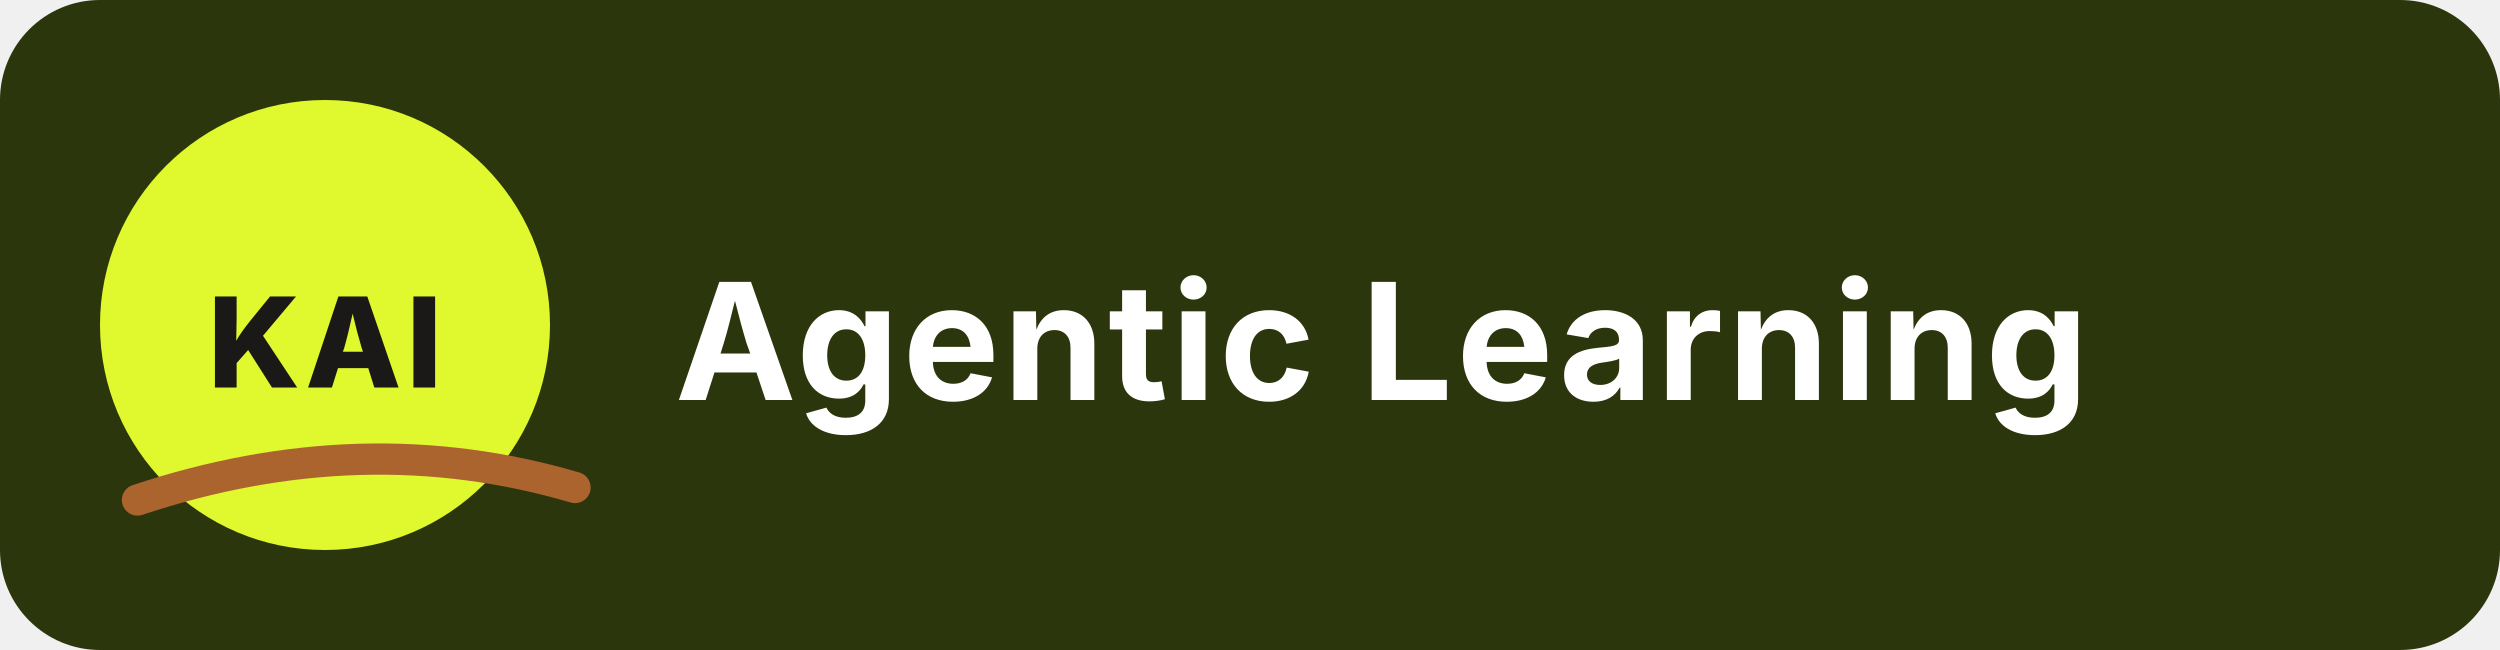
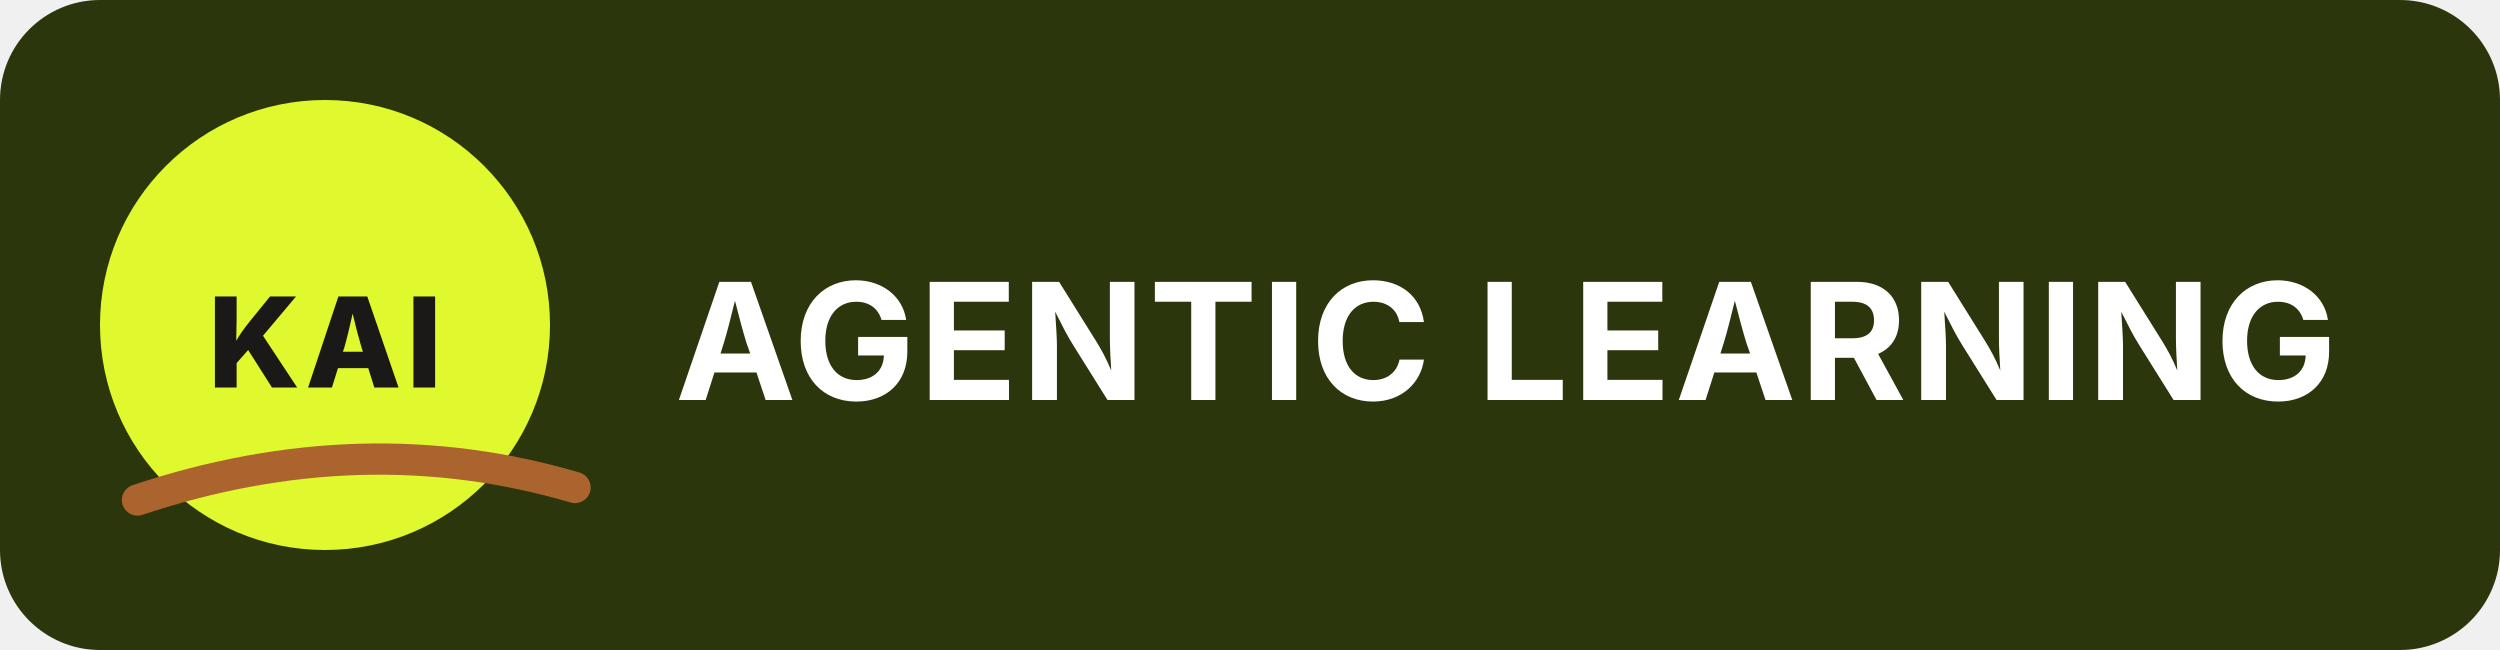
<svg xmlns="http://www.w3.org/2000/svg" viewBox="0 0 200 52" fill="none">
  <rect x="0" y="0" width="200" height="52" rx="8" fill="#2C360C" />
  <rect x="8" y="8" width="36" height="36" rx="18" fill="#E0F82E" />
  <text x="26" y="31" text-anchor="middle" font-family="Inter, Arial, sans-serif" font-weight="800" font-size="10" letter-spacing="0.4" fill="#1A1917">KAI</text>
  <path d="M11 40 Q29 34, 46 39" stroke="#AC642E" stroke-width="2.5" fill="none" stroke-linecap="round" />
-   <text x="54" y="32" font-family="Inter, Arial, sans-serif" font-weight="700" font-size="13" letter-spacing="0.3" fill="#FFFFFF">Agentic Learning</text>
+   <text x="54" y="32" font-family="Inter, Arial, sans-serif" font-weight="700" font-size="13" letter-spacing="0.3" fill="#FFFFFF">AGENTIC LEARNING</text>
</svg>
